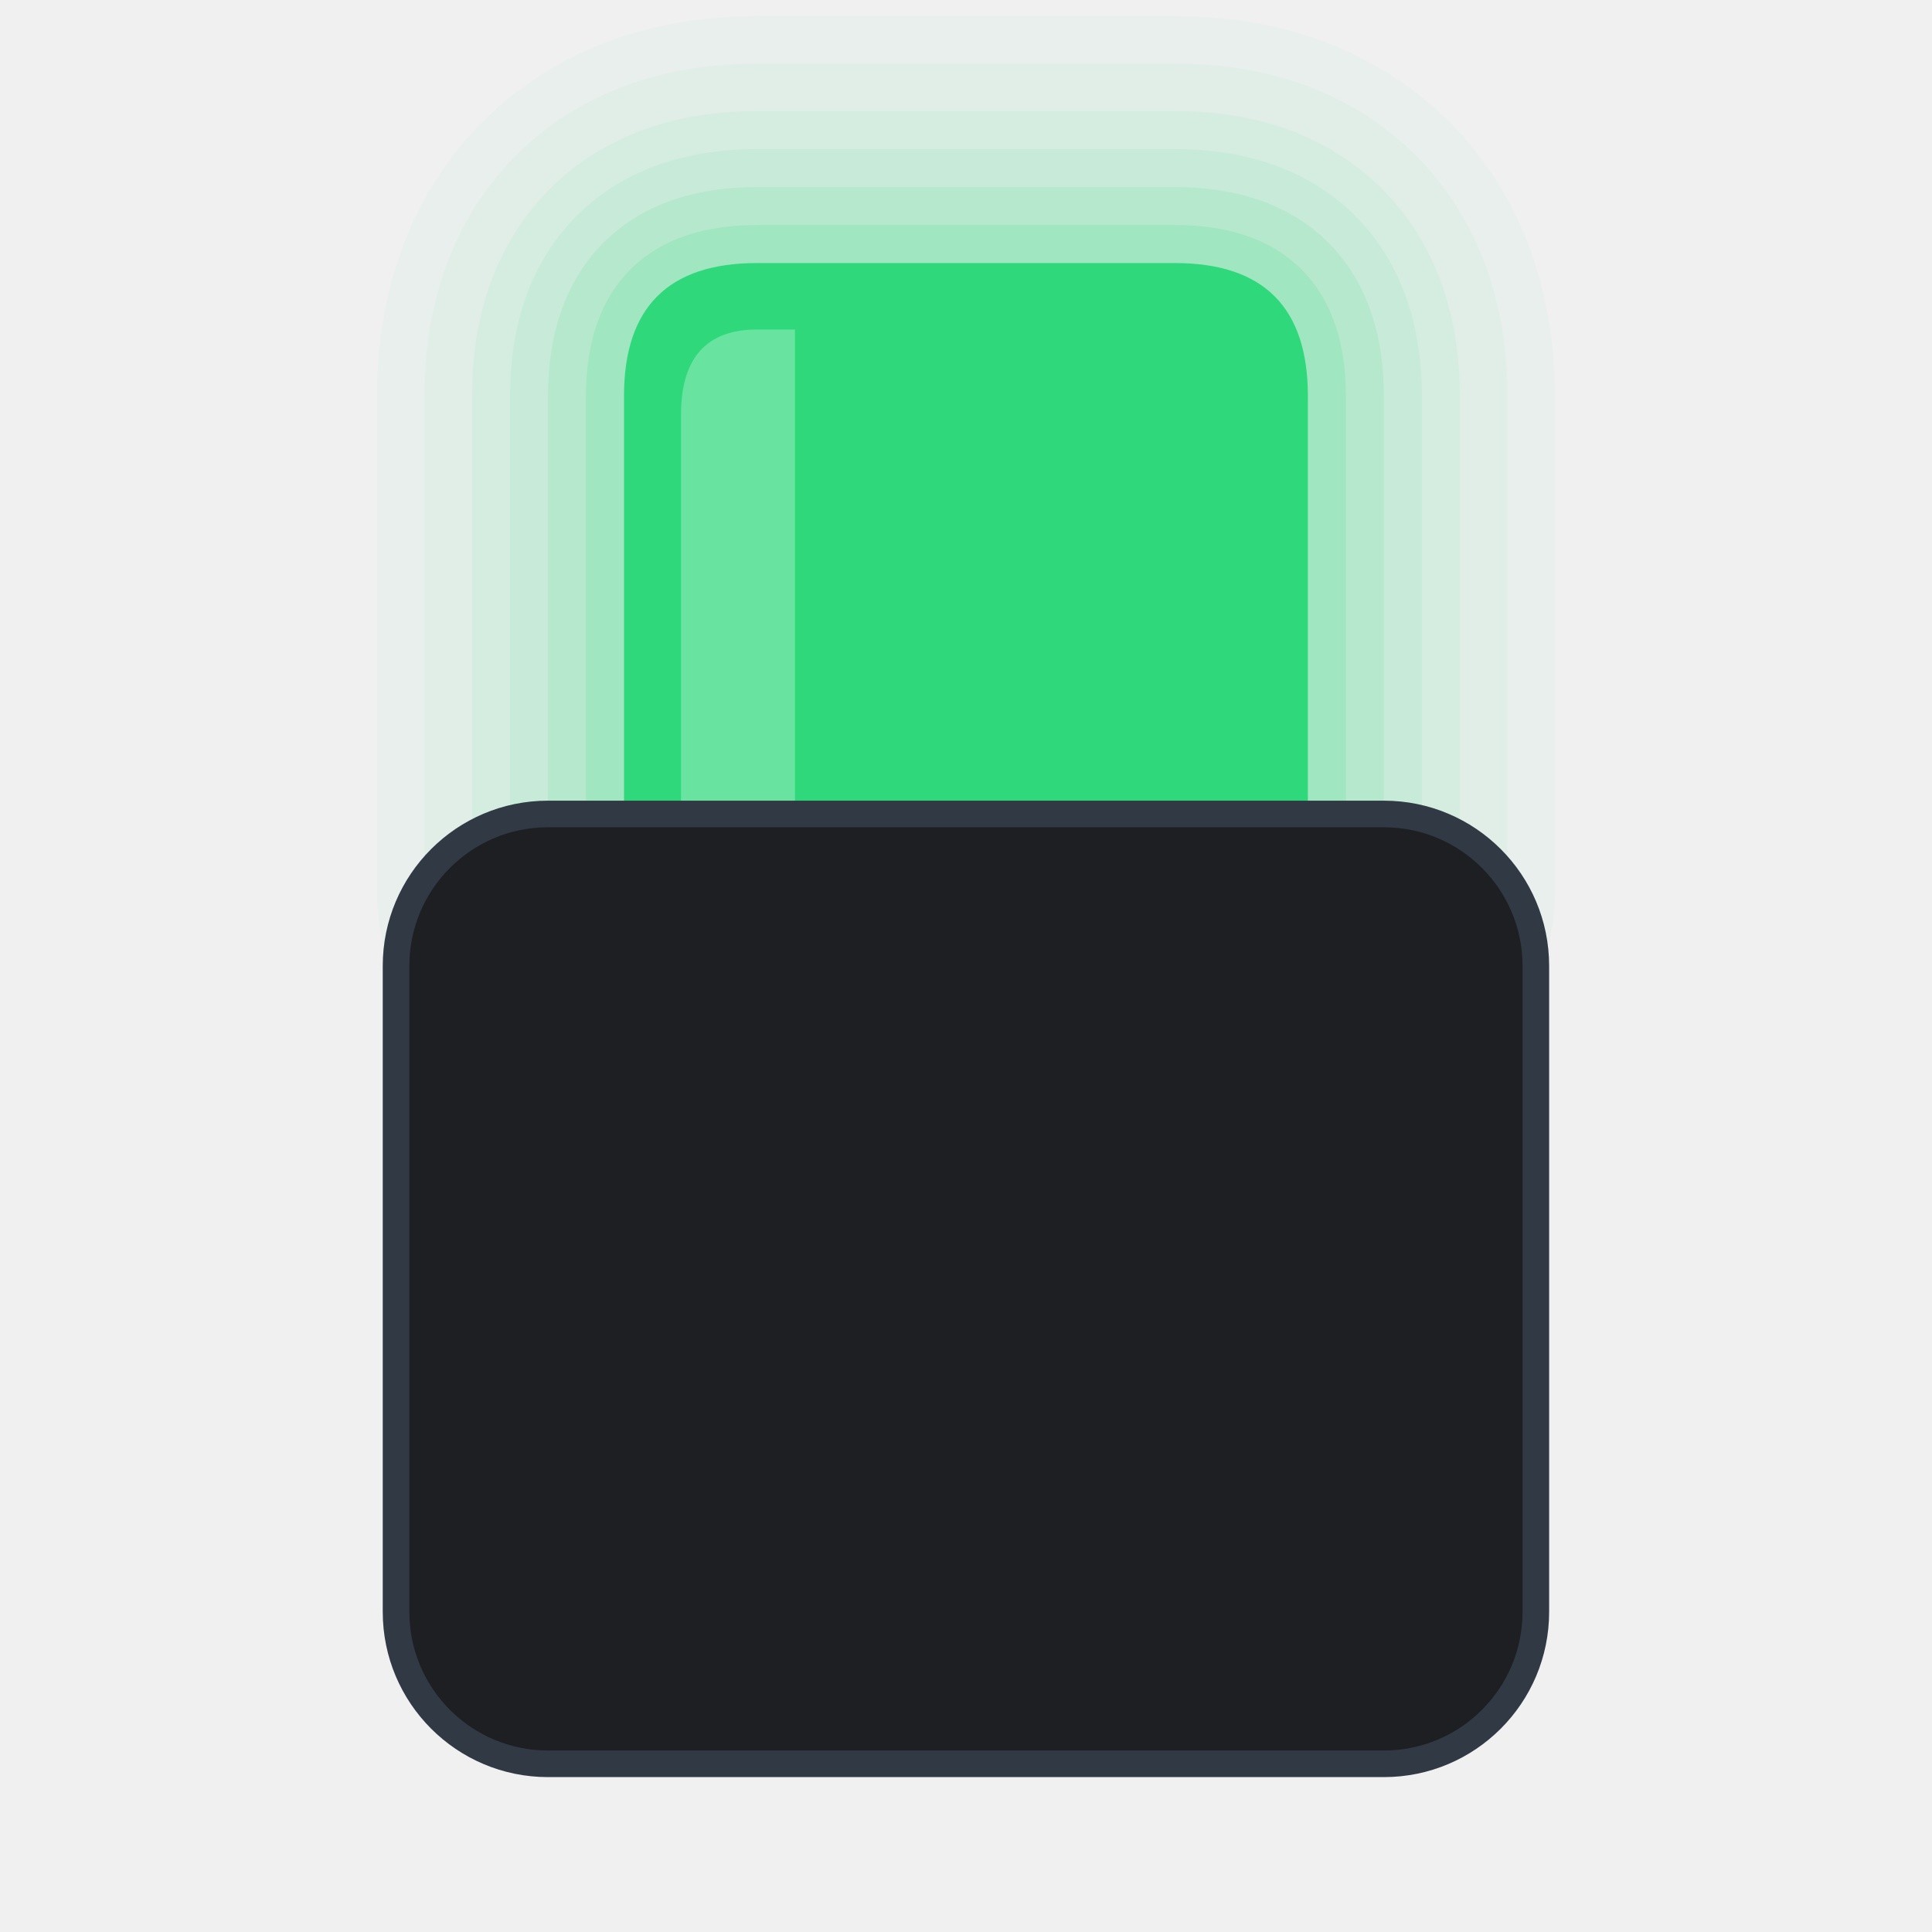
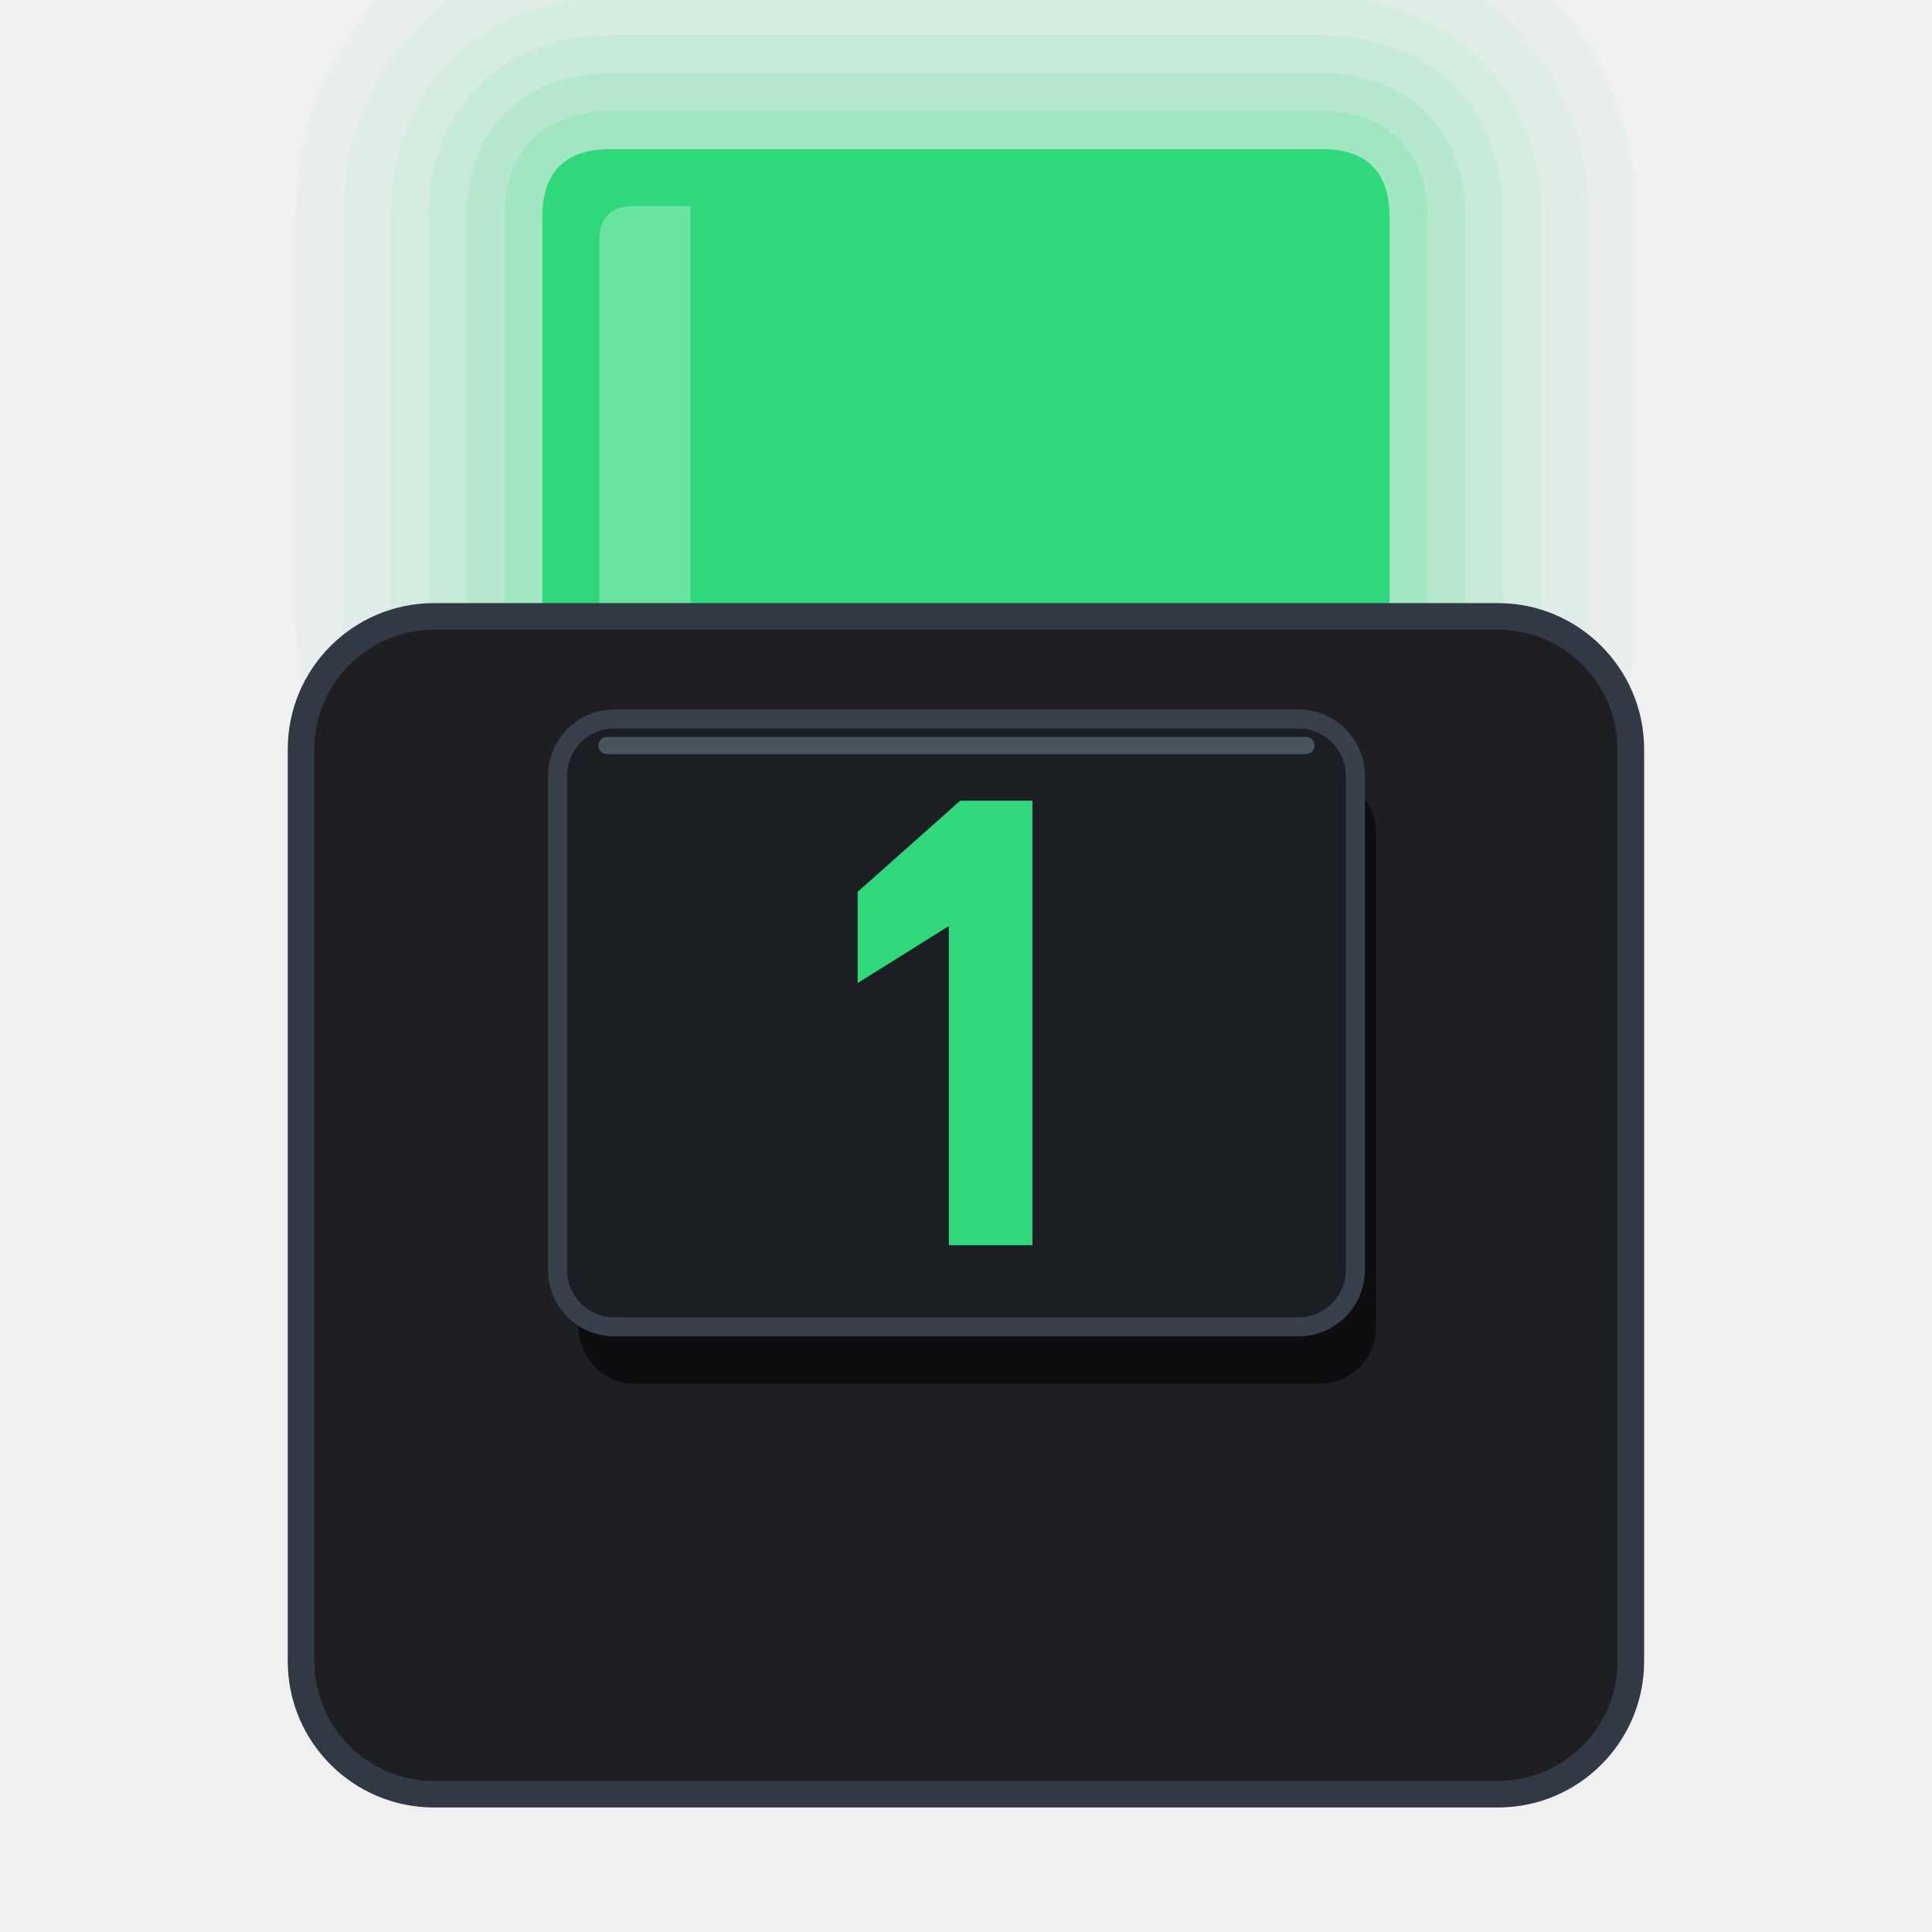
<svg xmlns="http://www.w3.org/2000/svg" viewBox="0 0 64 64">
  <g transform="scale(.5333) translate(60 60) scale(1.18) translate(-60 -60)">
-     <path d="M42 56 V30 Q42 23 49 23 H71 Q78 23 78 30 V56 Z" fill="none" stroke="#2FD97B" stroke-linejoin="round" stroke-width="26" stroke-opacity="0.035" />
-     <path d="M42 56 V30 Q42 23 49 23 H71 Q78 23 78 30 V56 Z" fill="none" stroke="#2FD97B" stroke-linejoin="round" stroke-width="21" stroke-opacity="0.05" />
-     <path d="M42 56 V30 Q42 23 49 23 H71 Q78 23 78 30 V56 Z" fill="none" stroke="#2FD97B" stroke-linejoin="round" stroke-width="16" stroke-opacity="0.065" />
-     <path d="M42 56 V30 Q42 23 49 23 H71 Q78 23 78 30 V56 Z" fill="none" stroke="#2FD97B" stroke-linejoin="round" stroke-width="12" stroke-opacity="0.085" />
-     <path d="M42 56 V30 Q42 23 49 23 H71 Q78 23 78 30 V56 Z" fill="none" stroke="#2FD97B" stroke-linejoin="round" stroke-width="8" stroke-opacity="0.11" />
-     <path d="M42 56 V30 Q42 23 49 23 H71 Q78 23 78 30 V56 Z" fill="none" stroke="#2FD97B" stroke-linejoin="round" stroke-width="4" stroke-opacity="0.16" />
-     <path d="M42 56 V30 Q42 23 49 23 H71 Q78 23 78 30 V56 Z" fill="#2FD97B" />
-     <path d="M45 55 V31 Q45 26.5 49 26.5 H51 V55 Z" fill="#fff" opacity=".28" />
-     <rect x="30" y="52" width="60" height="50" rx="8" fill="#1e1f23" stroke="#313a44" stroke-width="1.4" />
+     <path d="M37.7 42 V20.6 Q37.7 17 41.3 17 H78.7 Q82.3 17 82.3 20.6 V42 Z" fill="none" stroke="#2FD97B" stroke-linejoin="round" stroke-width="26" stroke-opacity="0.035" />
+     <path d="M37.7 42 V20.6 Q37.7 17 41.3 17 H78.7 Q82.3 17 82.3 20.6 V42 Z" fill="none" stroke="#2FD97B" stroke-linejoin="round" stroke-width="21" stroke-opacity="0.05" />
+     <path d="M37.7 42 V20.6 Q37.7 17 41.3 17 H78.7 Q82.3 17 82.3 20.6 V42 Z" fill="none" stroke="#2FD97B" stroke-linejoin="round" stroke-width="16" stroke-opacity="0.065" />
+     <path d="M37.7 42 V20.6 Q37.7 17 41.3 17 H78.7 Q82.3 17 82.3 20.6 V42 Z" fill="none" stroke="#2FD97B" stroke-linejoin="round" stroke-width="12" stroke-opacity="0.085" />
+     <path d="M37.7 42 V20.6 Q37.7 17 41.3 17 H78.7 Q82.3 17 82.3 20.6 V42 Z" fill="none" stroke="#2FD97B" stroke-linejoin="round" stroke-width="8" stroke-opacity="0.11" />
+     <path d="M37.7 42 V20.6 Q37.7 17 41.3 17 H78.7 Q82.3 17 82.3 20.6 V42 Z" fill="none" stroke="#2FD97B" stroke-linejoin="round" stroke-width="4" stroke-opacity="0.16" />
+     <path d="M37.7 42 V20.6 Q37.7 17 41.3 17 H78.7 Q82.3 17 82.3 20.6 V42 Z" fill="#2FD97B" />
+     <path d="M40.7 41 V21.8 Q40.7 20 42.5 20 H45.5 V41 Z" fill="#fff" opacity=".28" />
+     <rect x="25" y="41.6" width="70" height="62" rx="7" fill="#1e1f23" stroke="#313a44" stroke-width="1.4" />
+     <g transform="translate(-0.5 -8.1)">
+       <rect x="39" y="56.6" width="42" height="32" rx="3" fill="#000" opacity=".55" transform="translate(1.1 1.5)" />
+       <rect x="39" y="55.1" width="42" height="32" rx="3" fill="#1b1f24" stroke="#38414b" stroke-width="1" />
+       <path d="M41.6 56.5 H78.4" stroke="#4a545f" stroke-width=".9" stroke-linecap="round" />
+       <path d="M54.8 64.2 L60.2 59.4 H64 V82.8 H59.6 V66 L54.8 69 Z" fill="#2FD97B" />
+     </g>
  </g>
</svg>
